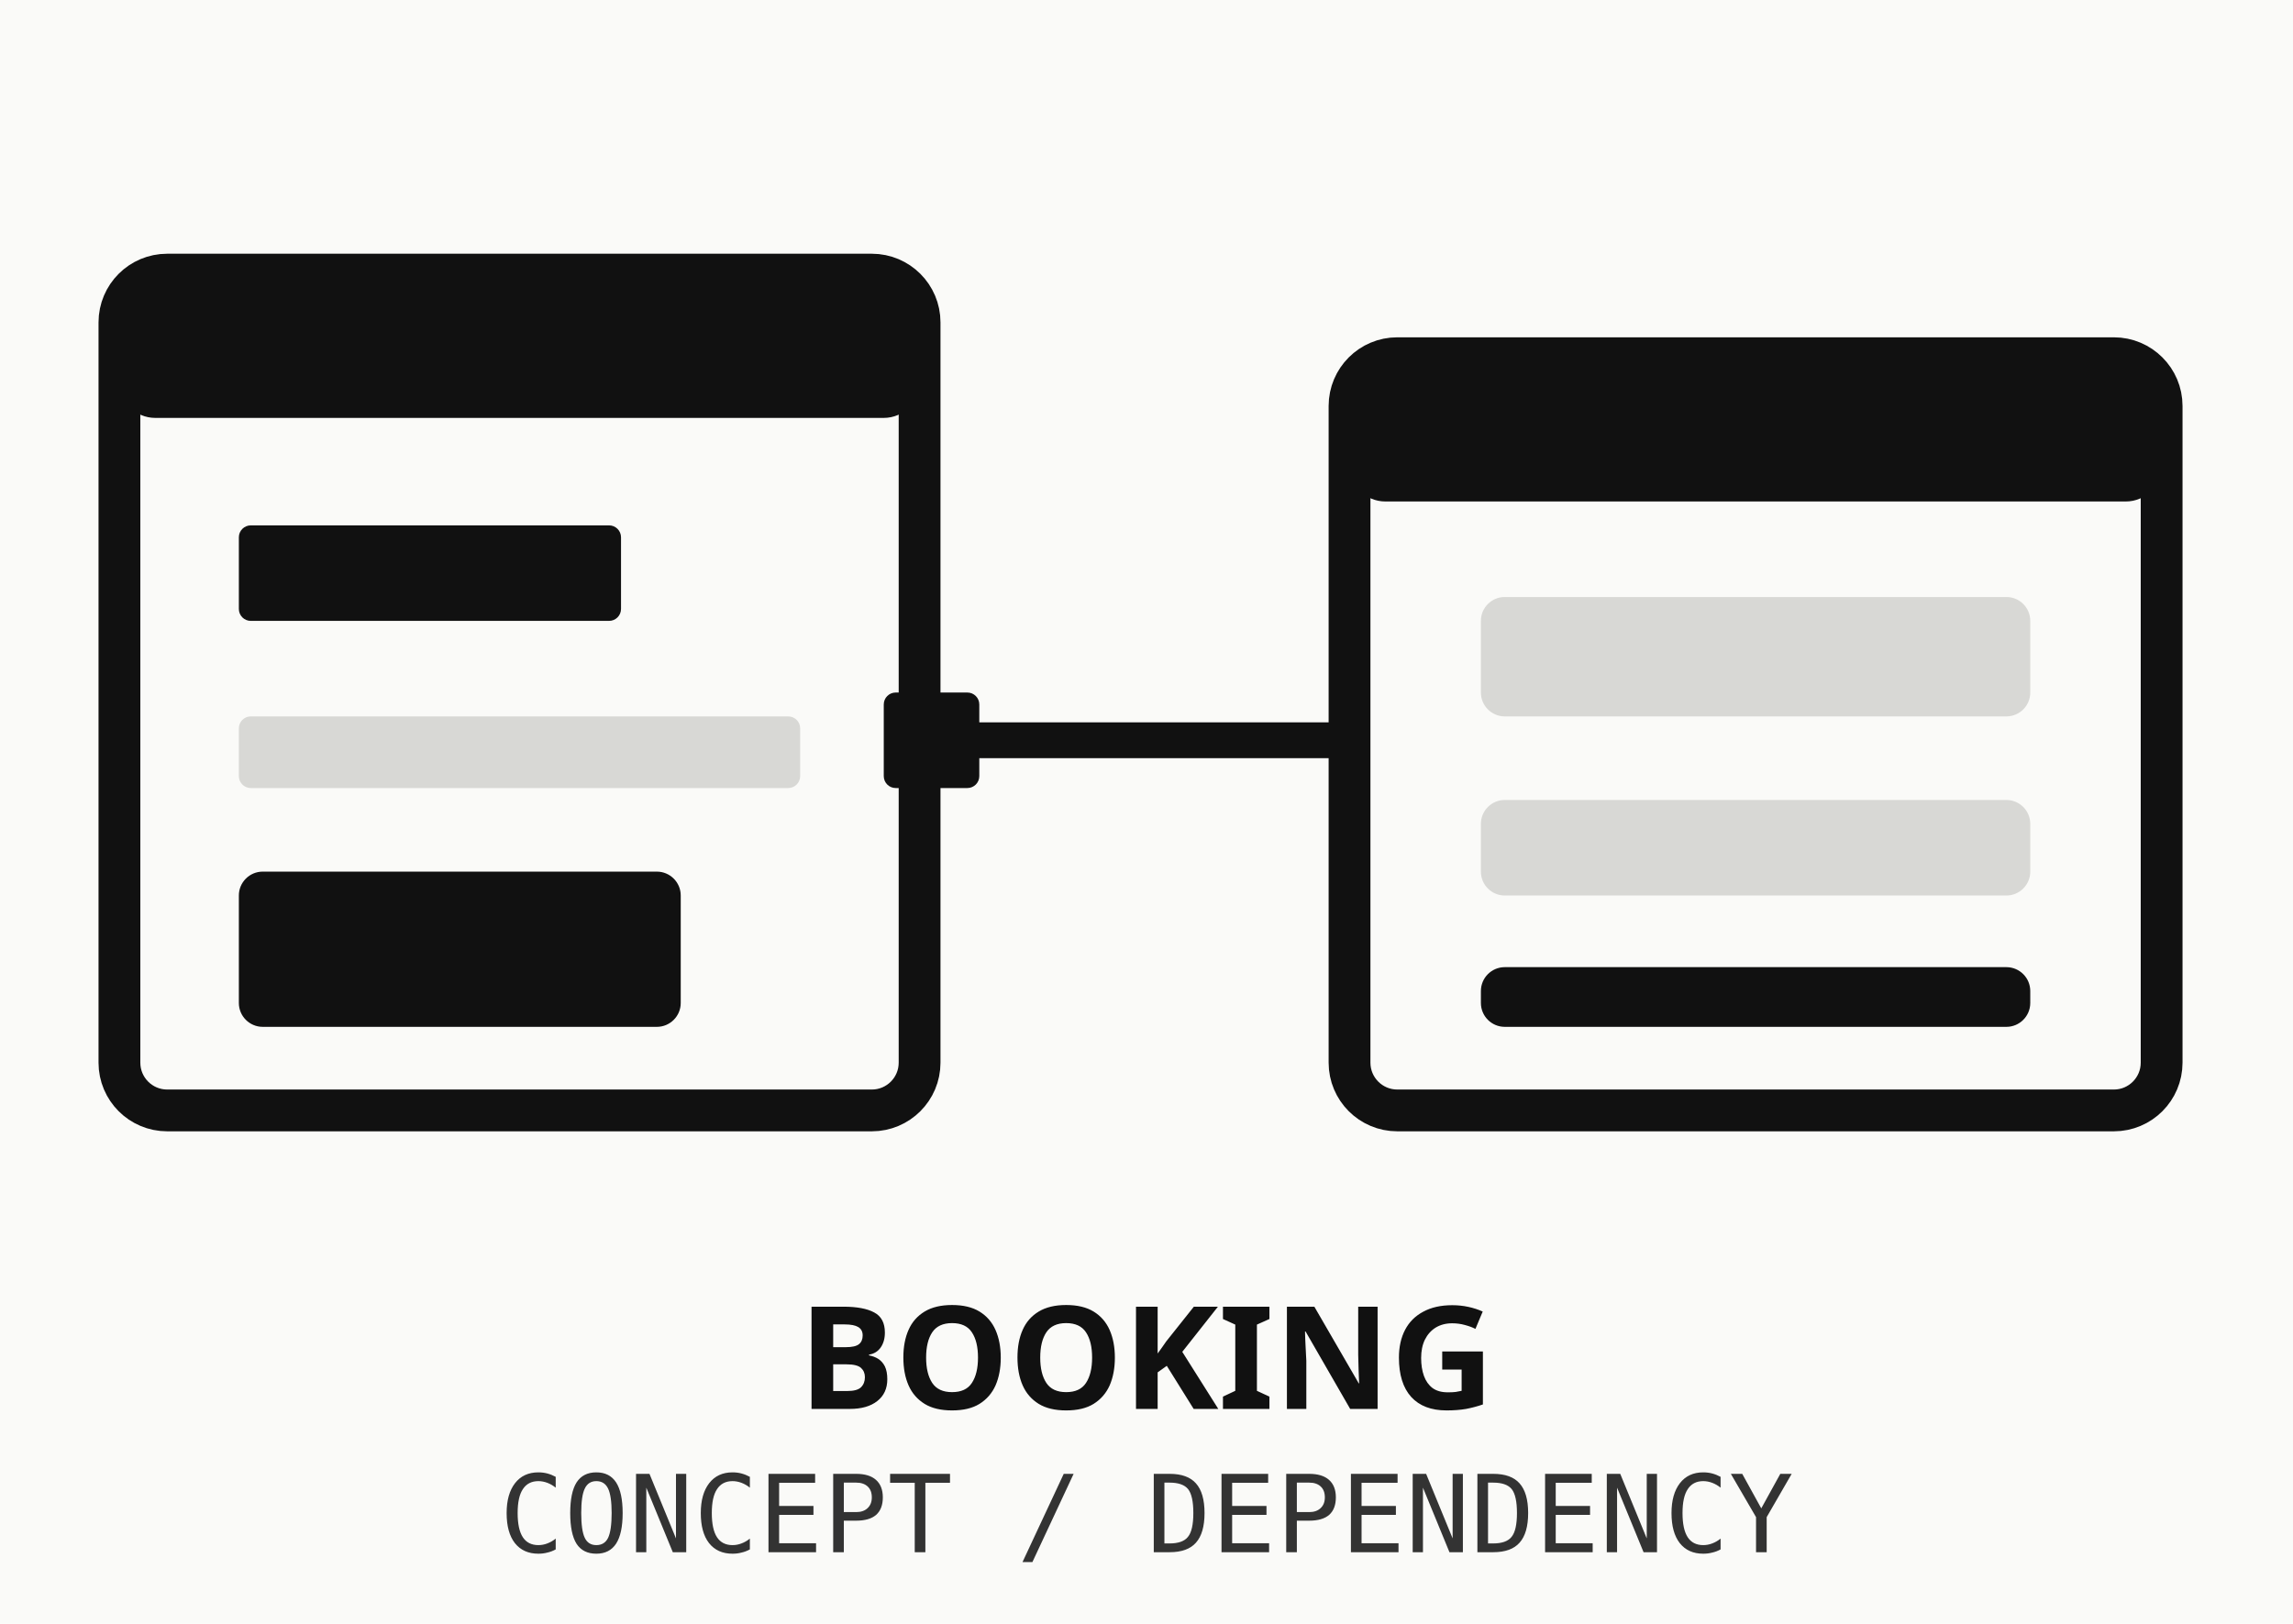
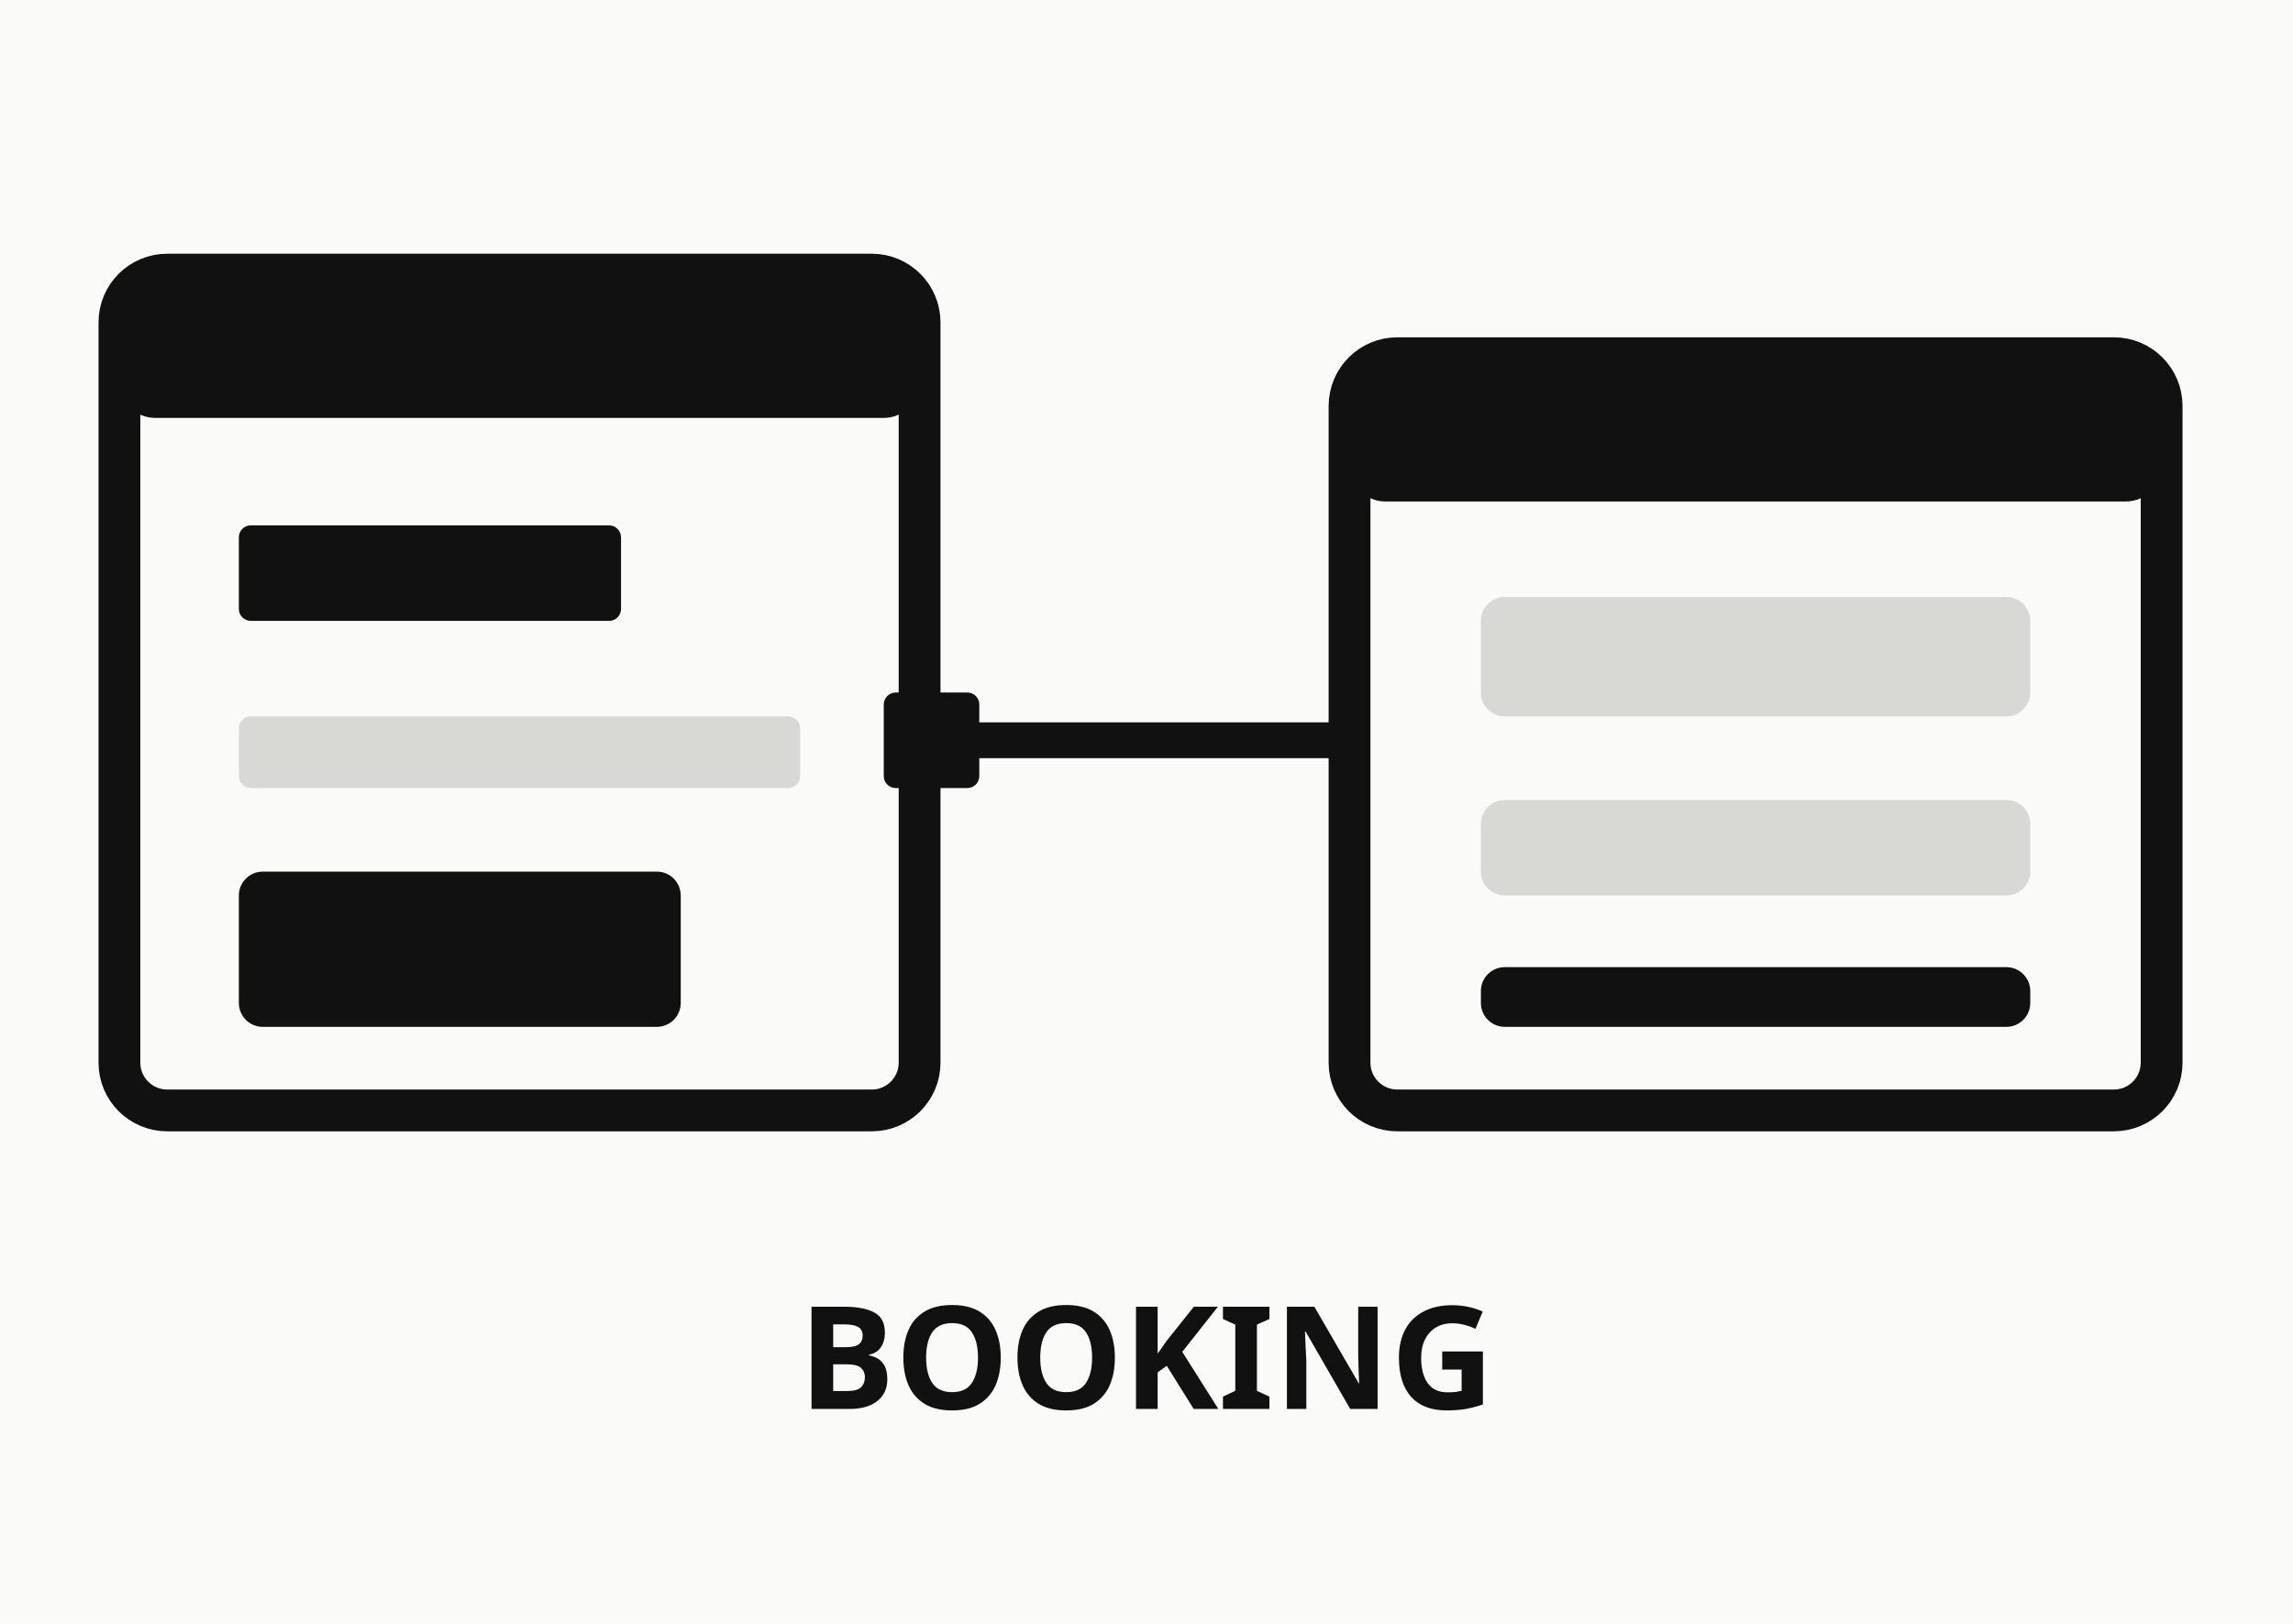
<svg xmlns="http://www.w3.org/2000/svg" viewBox="0 0 192 136" role="img" aria-labelledby="title description">
  <style>
  .outline{fill:#FAFAF8;stroke:#111111;stroke-width:3.5;stroke-linejoin:round}
  .detail{fill:none;stroke:#111111;stroke-width:2;stroke-linejoin:round}
  .ink{fill:#111111}.soft{fill:#D8D8D5}.paper{fill:#FAFAF8}
  .link{fill:none;stroke:#111111;stroke-width:3;stroke-linejoin:round}
  .label{font:700 15px system-ui,sans-serif;fill:#111111}
  .micro{font:500 12px ui-monospace,monospace;fill:#333333}
  .white{font:700 13px system-ui,sans-serif;fill:#FAFAF8}
  .hairline{fill:none;stroke:#C5C5C2;stroke-width:1}
  .label{font-size:12px}.micro{font-size:9px}
</style>
  <rect width="192" height="136" fill="#FAFAF8" />
  <rect x="10" y="23" width="67" height="70" rx="4" class="outline" />
  <rect x="10" y="23" width="67" height="12" rx="3" class="ink" />
  <rect x="20" y="44" width="32" height="8" rx="1" class="ink" />
  <rect x="20" y="60" width="47" height="6" rx="1" class="soft" />
  <rect x="20" y="73" width="37" height="13" rx="2" class="ink" />
  <path d="M77 62H113" class="link" />
  <rect x="74" y="58" width="8" height="8" rx="1" class="ink" />
  <rect x="113" y="30" width="68" height="63" rx="4" class="outline" />
  <rect x="113" y="30" width="68" height="12" rx="3" class="ink" />
  <rect x="124" y="50" width="46" height="10" rx="2" class="soft" />
  <rect x="124" y="67" width="46" height="8" rx="2" class="soft" />
  <rect x="124" y="81" width="46" height="5" rx="2" class="ink" />
  <text x="96" y="118" class="label" text-anchor="middle">BOOKING</text>
-   <text x="96" y="130" class="micro" text-anchor="middle">CONCEPT / DEPENDENCY</text>
</svg>
